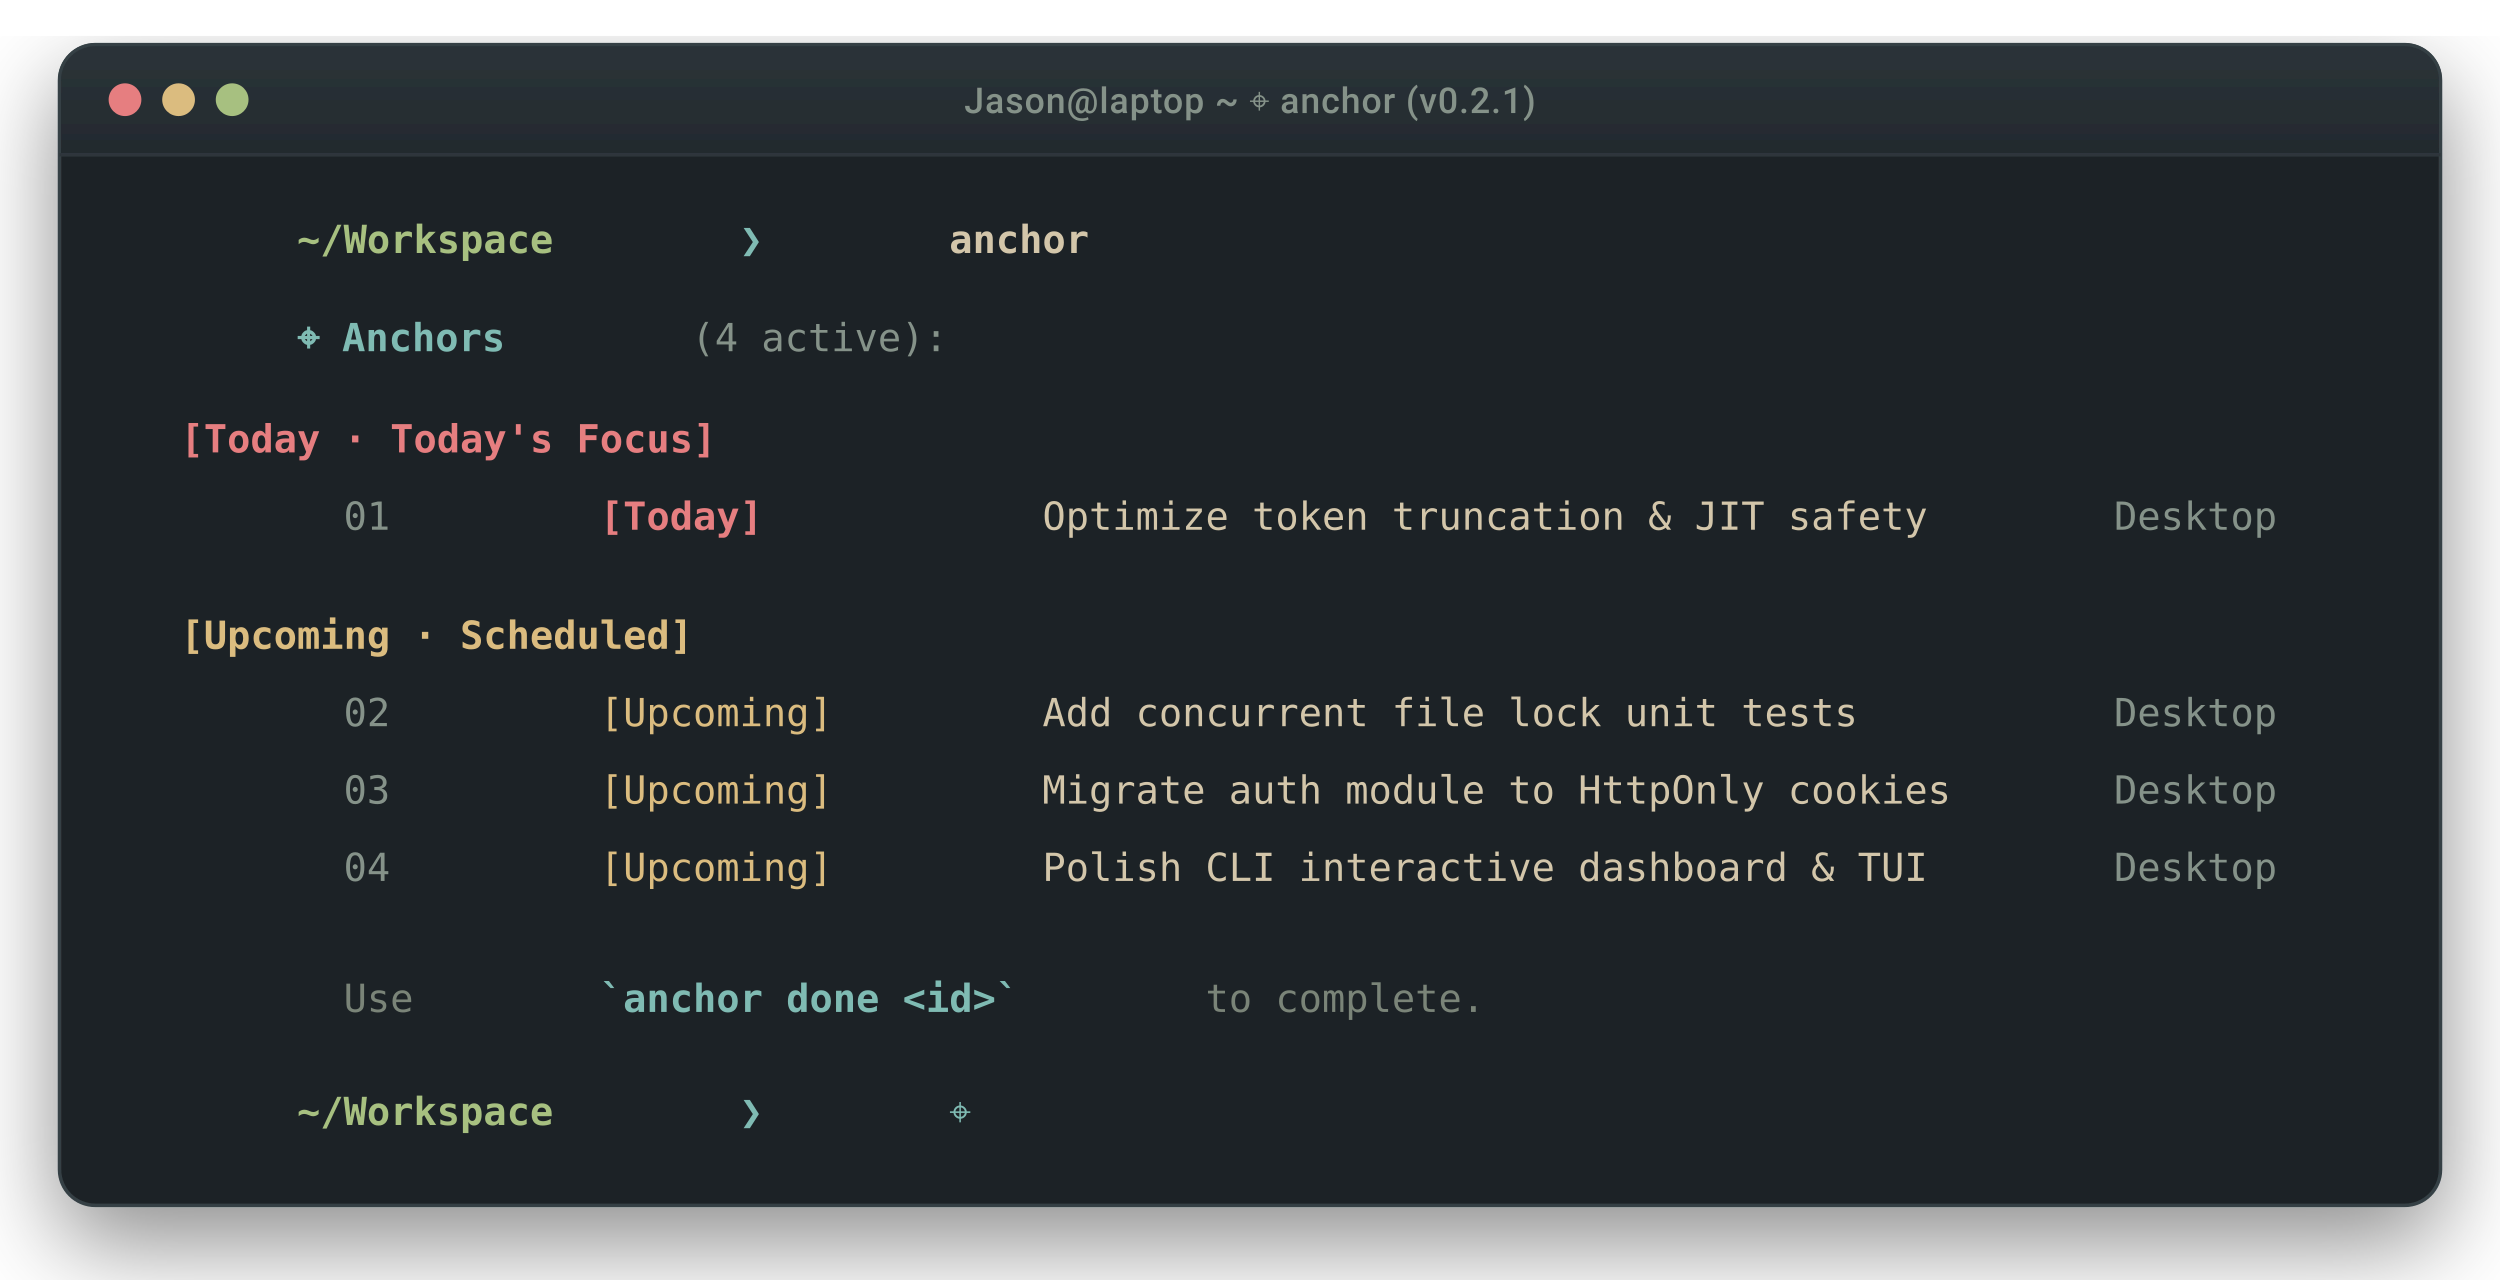
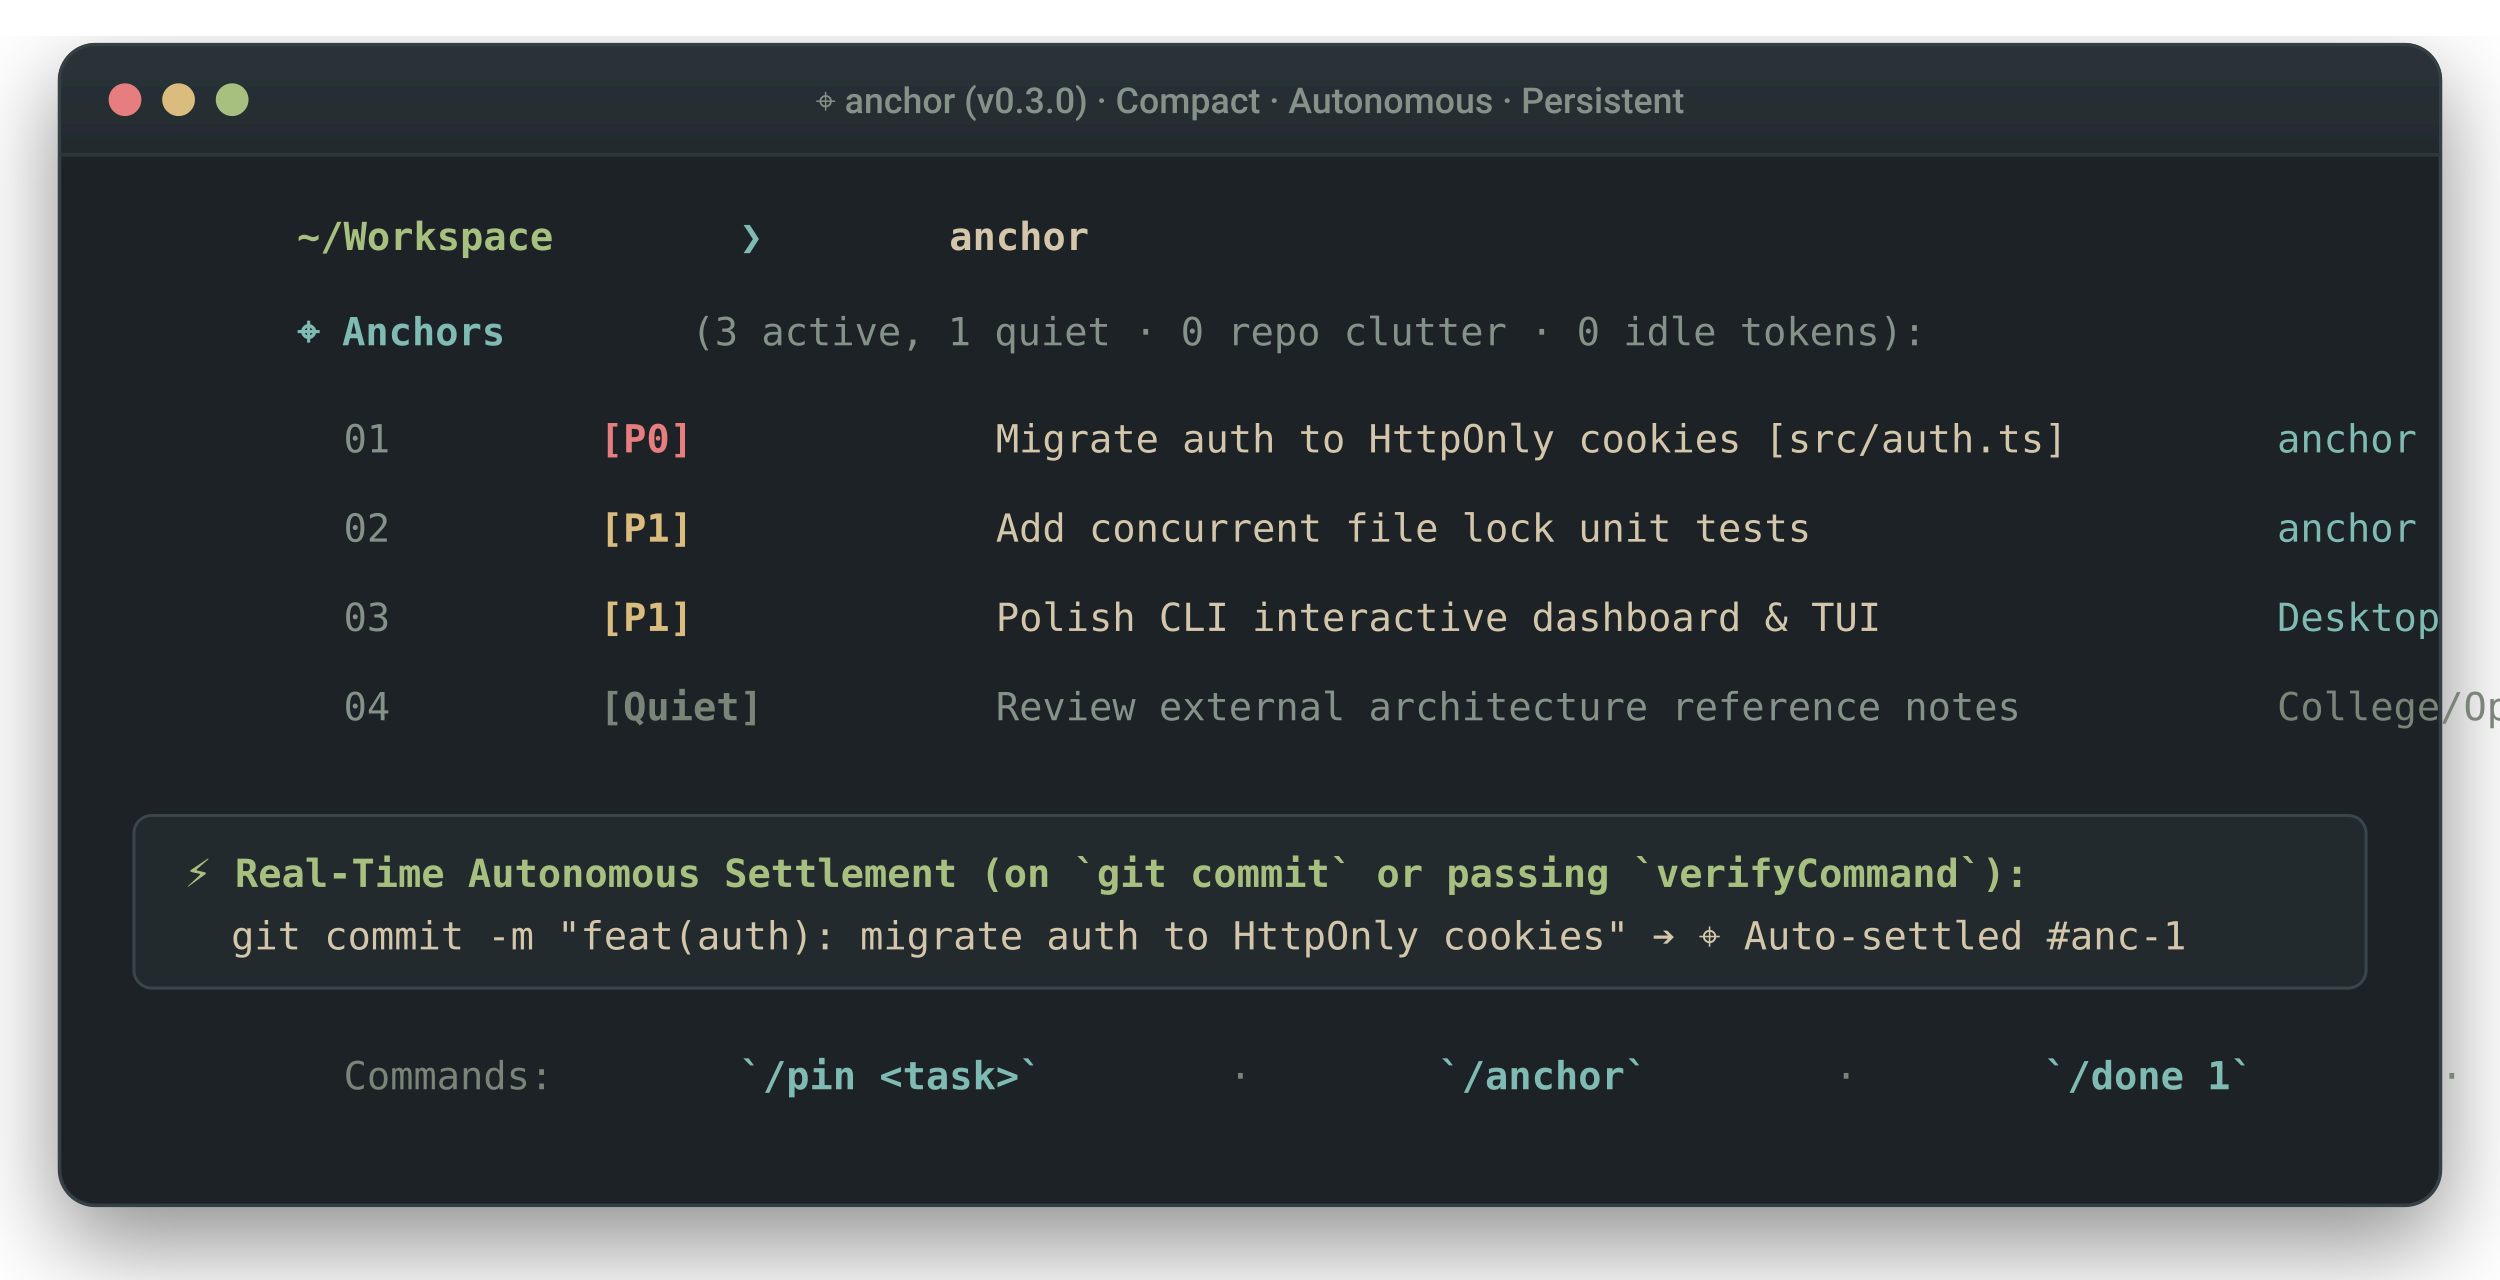
<svg xmlns="http://www.w3.org/2000/svg" viewBox="0 0 840 430" width="840" height="430">
  <defs>
    <filter id="shadow" x="-5%" y="-5%" width="110%" height="115%" filterUnits="userSpaceOnUse">
      <feDropShadow dx="0" dy="12" stdDeviation="16" flood-color="#000000" flood-opacity="0.45" />
    </filter>
    <linearGradient id="headerGrad" x1="0%" y1="0%" x2="0%" y2="100%">
      <stop offset="0%" stop-color="#2b3339" />
      <stop offset="100%" stop-color="#232a2e" />
    </linearGradient>
  </defs>
  <g filter="url(#shadow)">
    <rect x="20" y="15" width="800" height="390" rx="12" fill="#1e2326" stroke="#343f44" stroke-width="1.2" />
    <path d="M 20,27 A 12,12 0 0,1 32,15 L 808,15 A 12,12 0 0,1 820,27 L 820,52 L 20,52 Z" fill="url(#headerGrad)" stroke="#343f44" stroke-width="1" />
    <line x1="20" y1="52" x2="820" y2="52" stroke="#2d353b" stroke-width="1" />
    <circle cx="42" cy="33.5" r="5.5" fill="#e67e80" />
    <circle cx="60" cy="33.5" r="5.5" fill="#dbbc7f" />
    <circle cx="78" cy="33.5" r="5.5" fill="#a7c080" />
-     <text x="420" y="38" text-anchor="middle" font-family="-apple-system, BlinkMacSystemFont, 'Segoe UI', Roboto, sans-serif" font-size="12" font-weight="500" fill="#859289" letter-spacing="0.3">
-       Jason@laptop ~ ⌖ anchor (v0.2.1)
+     <text x="420" y="38" text-anchor="middle" font-family="-apple-system, BlinkMacSystemFont, 'Segoe UI', Roboto, sans-serif" font-size="12" font-weight="500" fill="#859289">
+       ⌖ anchor (v0.3.0) · Compact · Autonomous · Persistent
    </text>
  </g>
-   <g font-family="'JetBrains Mono', 'Fira Code', 'Cascadia Code', Menlo, Consolas, monospace" font-size="13" xml:space="preserve">
-     <text x="45" y="85">
+   <g font-family="'JetBrains Mono', 'Fira Code', 'Cascadia Code', Consolas, monospace" font-size="13" xml:space="preserve">
+     <text x="45" y="84">
      <tspan fill="#a7c080" font-weight="bold">~/Workspace</tspan>
      <tspan fill="#7fbbb3"> ❯ </tspan>
      <tspan fill="#d3c6aa" font-weight="bold">anchor</tspan>
    </text>
-     <text x="45" y="118">
+     <text x="45" y="116">
      <tspan fill="#7fbbb3" font-weight="bold">⌖ Anchors </tspan>
-       <tspan fill="#859289">(4 active):</tspan>
+       <tspan fill="#859289">(3 active, 1 quiet · 0 repo clutter · 0 idle tokens):</tspan>
    </text>
-     <text x="45" y="152" fill="#e67e80" font-weight="bold">  [Today · Today's Focus]</text>
-     <text x="45" y="178">
+     <text x="45" y="152">
      <tspan fill="#859289">  01  </tspan>
-       <tspan fill="#e67e80" font-weight="bold">[Today]     </tspan>
-       <tspan fill="#d3c6aa">Optimize token truncation &amp; JIT safety </tspan>
-       <tspan fill="#859289">Desktop   </tspan>
-       <tspan fill="#e67e80" font-weight="bold">Today       </tspan>
+       <tspan fill="#e67e80" font-weight="bold">[P0]      </tspan>
+       <tspan fill="#d3c6aa">Migrate auth to HttpOnly cookies [src/auth.ts]</tspan>
+       <tspan fill="#7fbbb3">  anchor       </tspan>
+       <tspan fill="#e67e80" font-weight="bold">Today         </tspan>
      <tspan fill="#7a8478">Today 10:02</tspan>
    </text>
-     <text x="45" y="218" fill="#dbbc7f" font-weight="bold">  [Upcoming · Scheduled]</text>
-     <text x="45" y="244">
+     <text x="45" y="182">
      <tspan fill="#859289">  02  </tspan>
-       <tspan fill="#dbbc7f">[Upcoming]  </tspan>
-       <tspan fill="#d3c6aa">Add concurrent file lock unit tests    </tspan>
-       <tspan fill="#859289">Desktop   </tspan>
-       <tspan fill="#dbbc7f">Tomorrow    </tspan>
+       <tspan fill="#dbbc7f" font-weight="bold">[P1]      </tspan>
+       <tspan fill="#d3c6aa">Add concurrent file lock unit tests           </tspan>
+       <tspan fill="#7fbbb3">  anchor       </tspan>
+       <tspan fill="#dbbc7f">Tomorrow      </tspan>
      <tspan fill="#7a8478">Yesterday 21:34</tspan>
    </text>
-     <text x="45" y="270">
+     <text x="45" y="212">
      <tspan fill="#859289">  03  </tspan>
-       <tspan fill="#dbbc7f">[Upcoming]  </tspan>
-       <tspan fill="#d3c6aa">Migrate auth module to HttpOnly cookies</tspan>
-       <tspan fill="#859289">Desktop   </tspan>
-       <tspan fill="#dbbc7f">Tomorrow    </tspan>
+       <tspan fill="#dbbc7f" font-weight="bold">[P1]      </tspan>
+       <tspan fill="#d3c6aa">Polish CLI interactive dashboard &amp; TUI        </tspan>
+       <tspan fill="#7fbbb3">  Desktop      </tspan>
+       <tspan fill="#a7c080">In 2d         </tspan>
      <tspan fill="#7a8478">Today 10:02</tspan>
    </text>
-     <text x="45" y="296">
+     <text x="45" y="242">
      <tspan fill="#859289">  04  </tspan>
-       <tspan fill="#dbbc7f">[Upcoming]  </tspan>
-       <tspan fill="#d3c6aa">Polish CLI interactive dashboard &amp; TUI </tspan>
-       <tspan fill="#859289">Desktop   </tspan>
-       <tspan fill="#dbbc7f">In 2d       </tspan>
-       <tspan fill="#7a8478">Today 10:02</tspan>
+       <tspan fill="#7a8478" font-weight="bold">[Quiet]   </tspan>
+       <tspan fill="#859289">Review external architecture reference notes  </tspan>
+       <tspan fill="#7a8478">  College/Opt  </tspan>
+       <tspan fill="#7a8478">Quiet (0 tok) </tspan>
+       <tspan fill="#56635f">09-28 14:20</tspan>
    </text>
-     <text x="45" y="340" fill="#7a8478">
-       <tspan>  Use </tspan>
-       <tspan fill="#7fbbb3" font-weight="bold">`anchor done &lt;id&gt;`</tspan>
-       <tspan> to complete.</tspan>
-     </text>
-     <text x="45" y="378">
-       <tspan fill="#a7c080" font-weight="bold">~/Workspace</tspan>
-       <tspan fill="#7fbbb3"> ❯ </tspan>
-       <tspan fill="#7fbbb3">⌖</tspan>
-       <tspan fill="#d3c6aa"> </tspan>
-       <rect x="175" y="364" width="8" height="16" fill="#a7c080" opacity="0.8">
-         <animate attributeName="opacity" values="0.8;0.1;0.8" dur="1.1s" repeatCount="indefinite" />
-       </rect>
+     <rect x="45" y="274" width="750" height="58" rx="6" fill="#232a2e" stroke="#3a464c" stroke-width="1" />
+     <text x="62" y="298" fill="#a7c080" font-weight="bold">⚡ Real-Time Autonomous Settlement (on `git commit` or passing `verifyCommand`):</text>
+     <text x="62" y="319" fill="#d3c6aa">  git commit -m "feat(auth): migrate auth to HttpOnly cookies" ➔ ⌖ Auto-settled #anc-1</text>
+     <text x="45" y="366" fill="#7a8478">
+       <tspan>  Commands: </tspan>
+       <tspan fill="#7fbbb3" font-weight="bold">`/pin &lt;task&gt;`</tspan>
+       <tspan> · </tspan>
+       <tspan fill="#7fbbb3" font-weight="bold">`/anchor`</tspan>
+       <tspan> · </tspan>
+       <tspan fill="#7fbbb3" font-weight="bold">`/done 1`</tspan>
+       <tspan> · </tspan>
+       <tspan fill="#7fbbb3" font-weight="bold">`/anchor undo`</tspan>
    </text>
  </g>
</svg>
